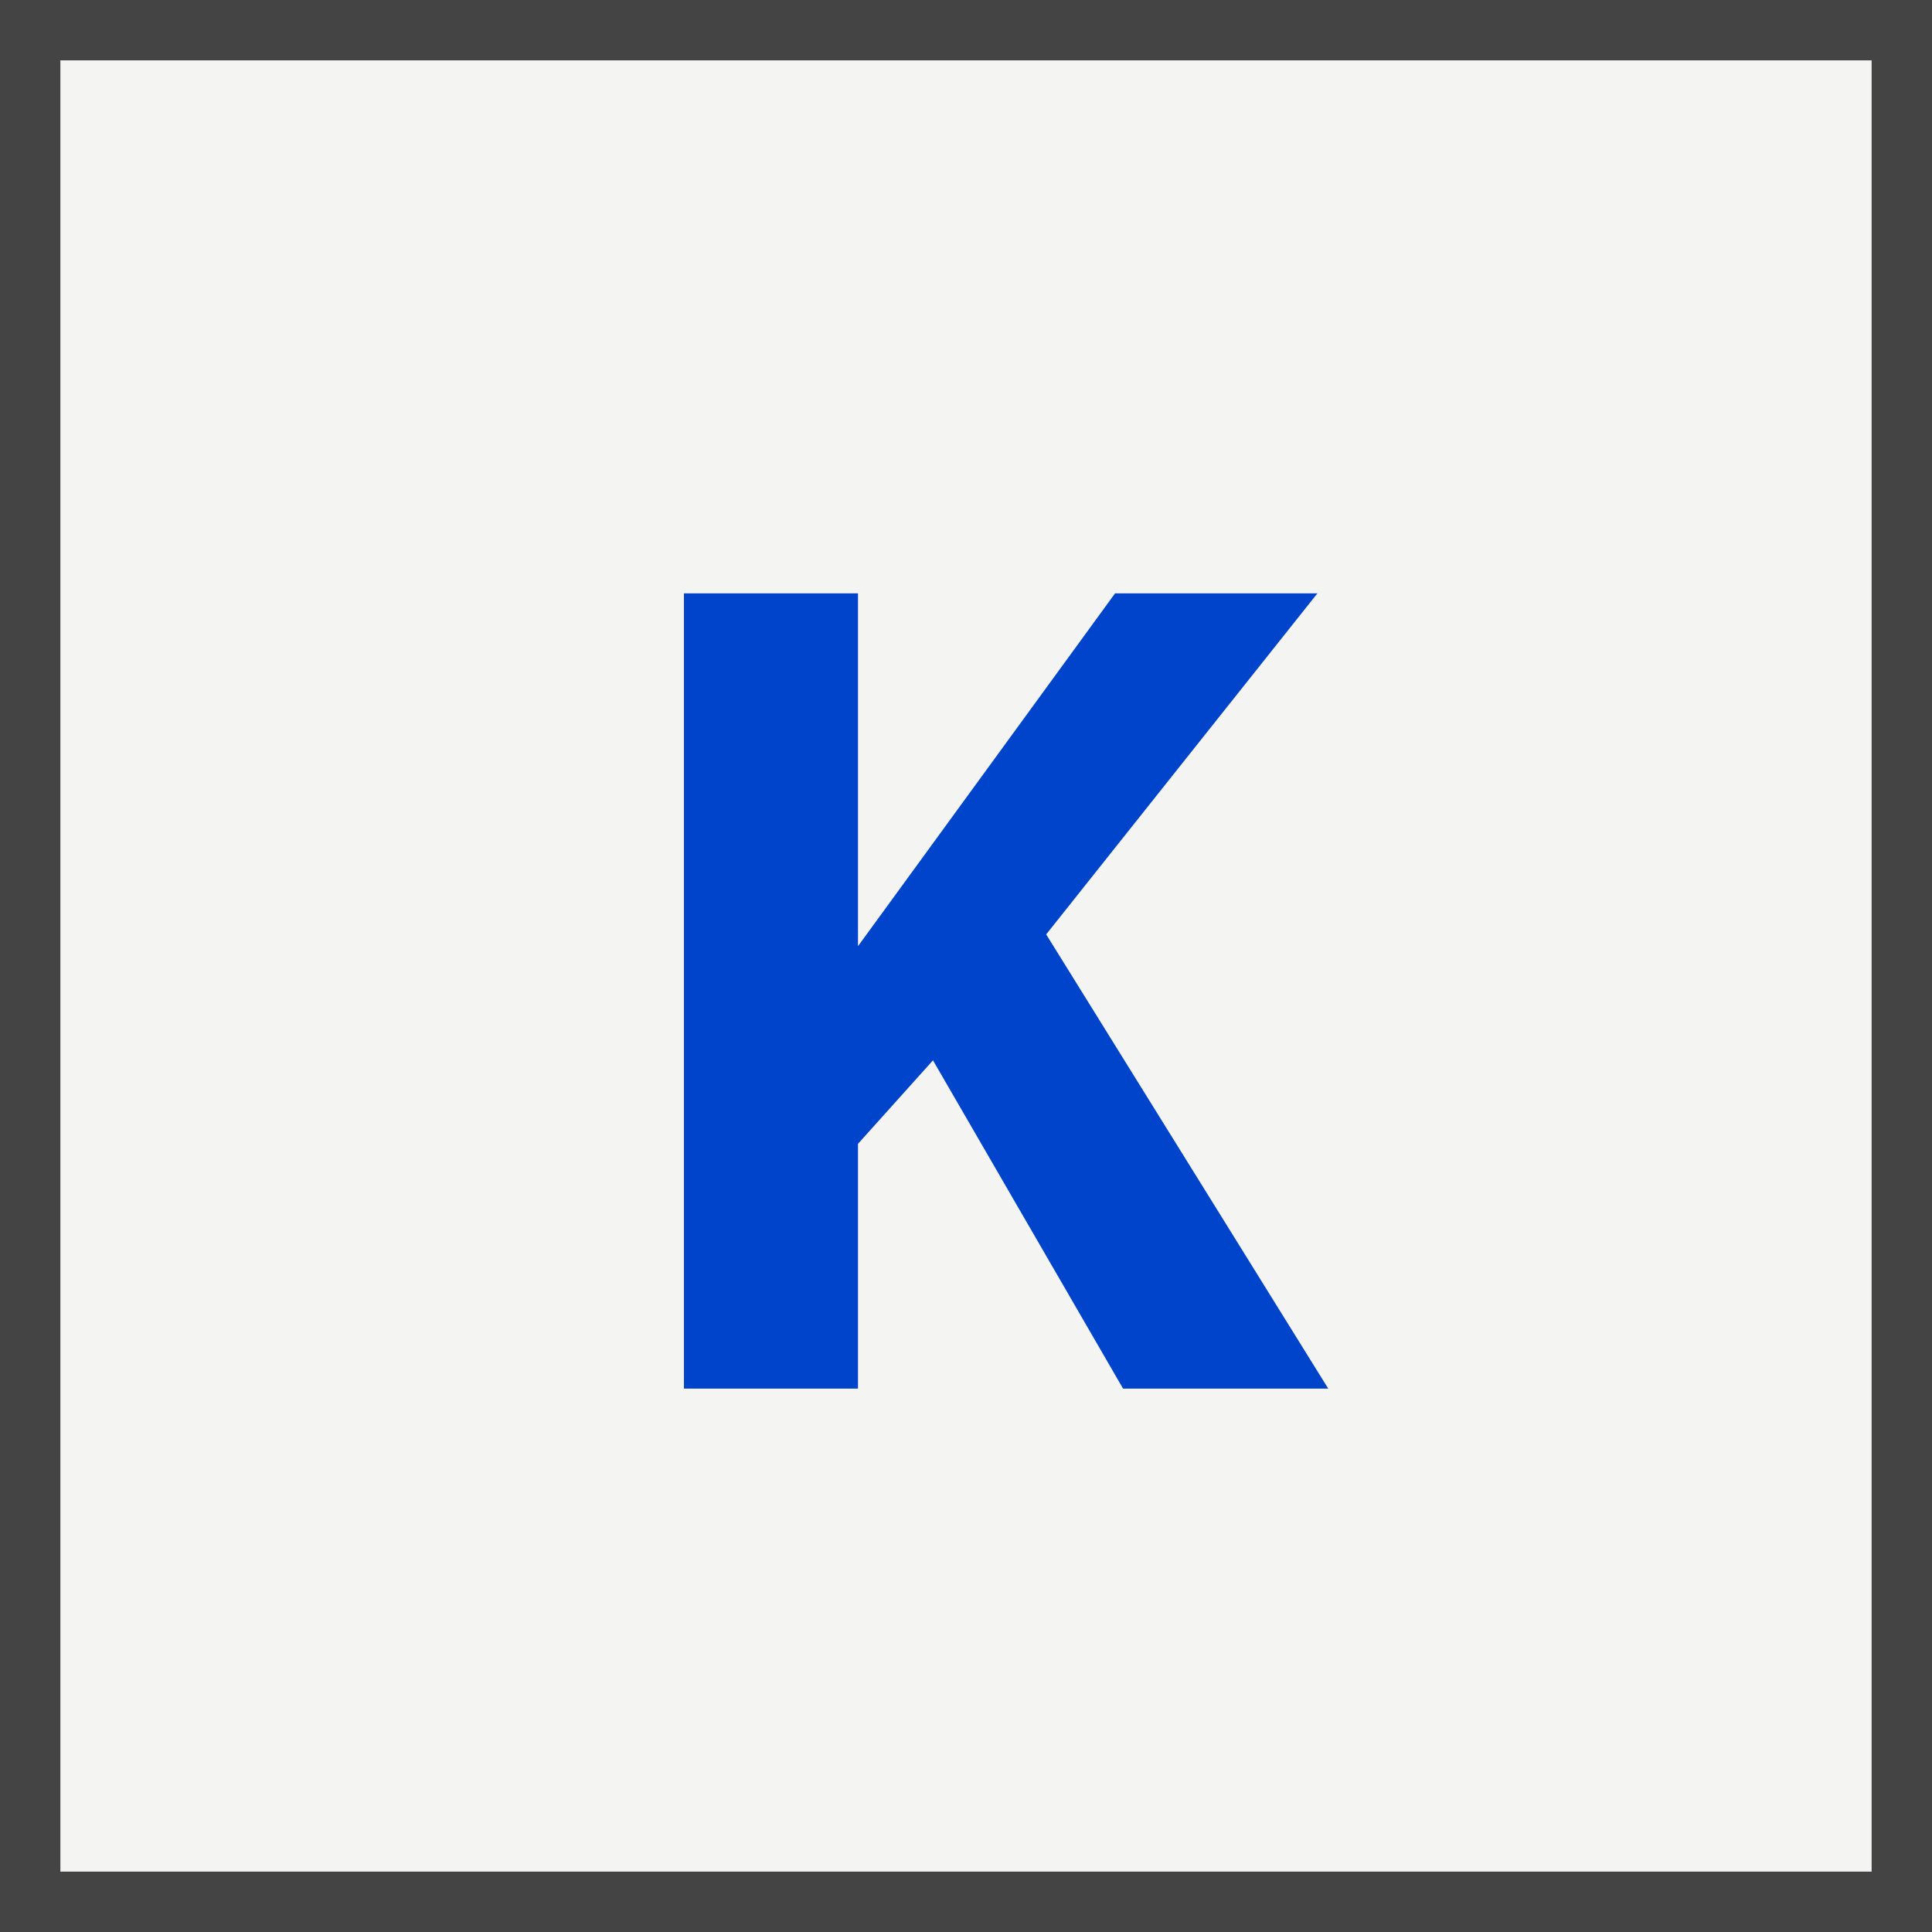
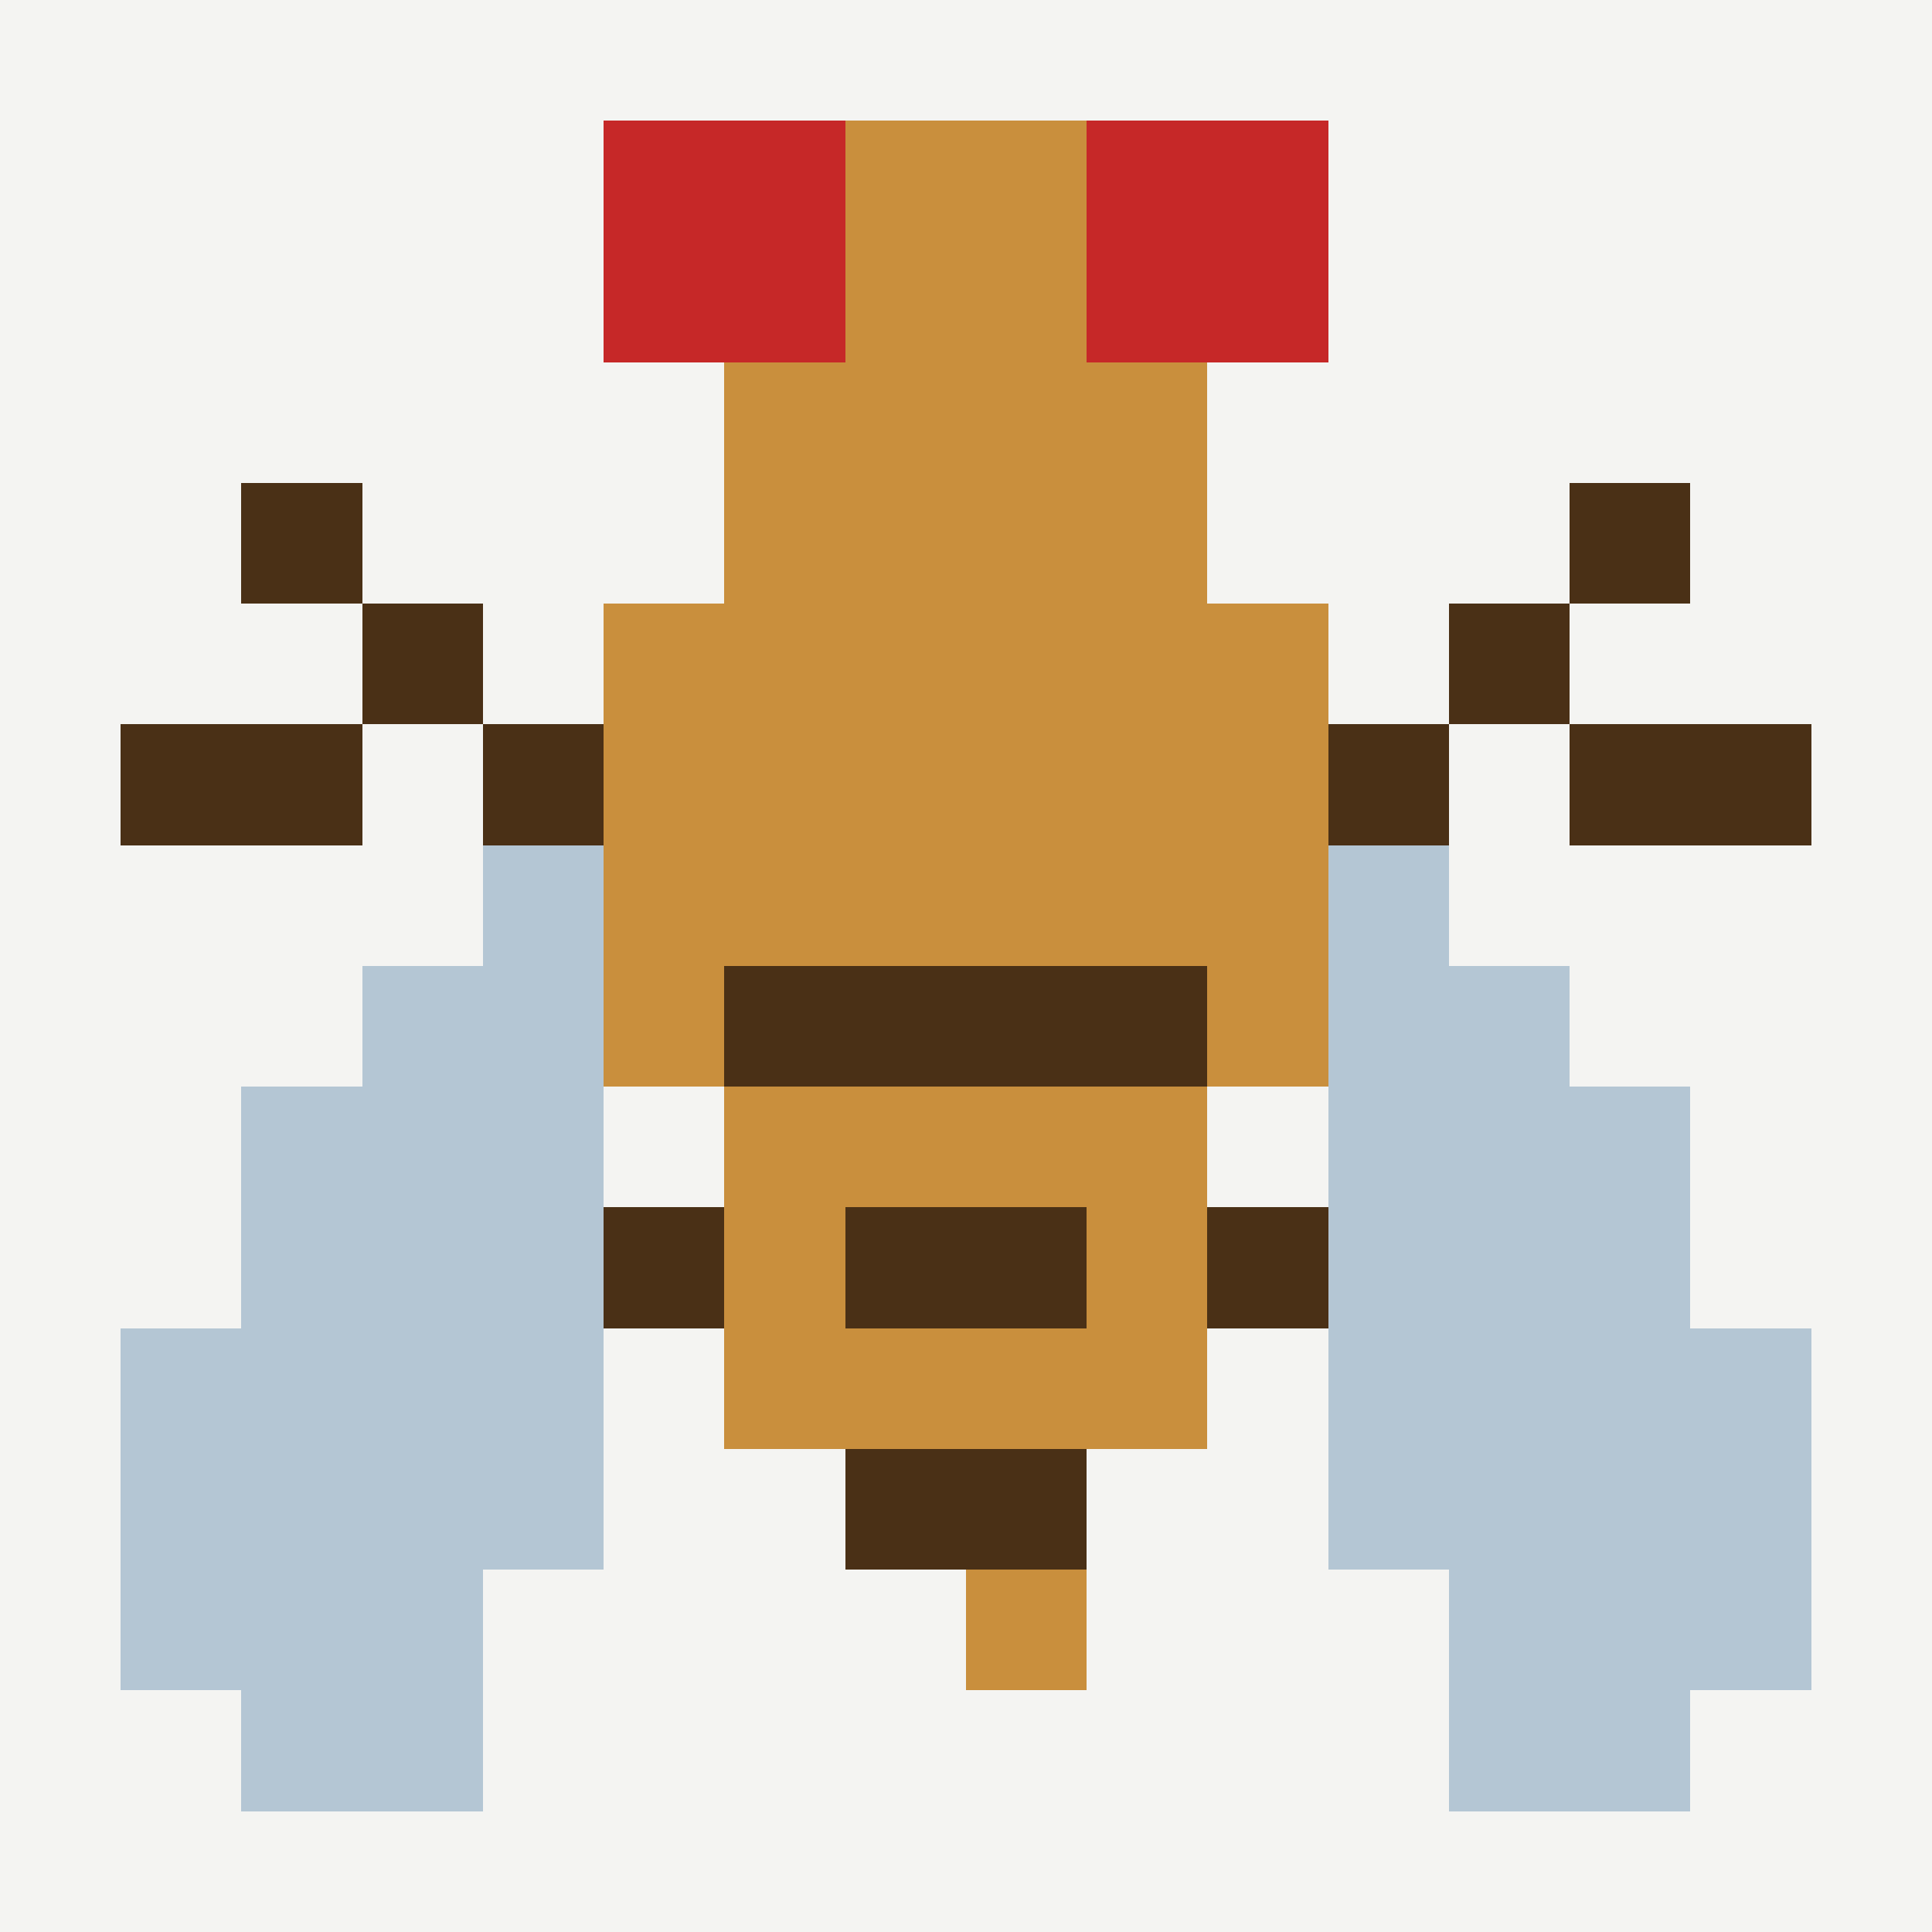
- <svg xmlns="http://www.w3.org/2000/svg" viewBox="0 0 64 64">
-   <rect width="64" height="64" fill="#f4f4f2" stroke="#444" stroke-width="4" />
-   <text x="32" y="46" text-anchor="middle" font-family="Courier New, Courier, monospace" font-weight="bold" font-size="40" fill="#0044cc">K</text>
+ <svg xmlns="http://www.w3.org/2000/svg" viewBox="0 0 16 16" shape-rendering="crispEdges">
+   <rect width="16" height="16" fill="#f4f4f2" />
+   <rect x="5" y="1" width="1" height="1" fill="#c62828" />
+   <rect x="6" y="1" width="1" height="1" fill="#c62828" />
+   <rect x="7" y="1" width="1" height="1" fill="#c98f3d" />
+   <rect x="8" y="1" width="1" height="1" fill="#c98f3d" />
+   <rect x="9" y="1" width="1" height="1" fill="#c62828" />
+   <rect x="10" y="1" width="1" height="1" fill="#c62828" />
+   <rect x="5" y="2" width="1" height="1" fill="#c62828" />
+   <rect x="6" y="2" width="1" height="1" fill="#c62828" />
+   <rect x="7" y="2" width="1" height="1" fill="#c98f3d" />
+   <rect x="8" y="2" width="1" height="1" fill="#c98f3d" />
+   <rect x="9" y="2" width="1" height="1" fill="#c62828" />
+   <rect x="10" y="2" width="1" height="1" fill="#c62828" />
+   <rect x="6" y="3" width="1" height="1" fill="#c98f3d" />
+   <rect x="7" y="3" width="1" height="1" fill="#c98f3d" />
+   <rect x="8" y="3" width="1" height="1" fill="#c98f3d" />
+   <rect x="9" y="3" width="1" height="1" fill="#c98f3d" />
+   <rect x="2" y="4" width="1" height="1" fill="#4a3016" />
+   <rect x="6" y="4" width="1" height="1" fill="#c98f3d" />
+   <rect x="7" y="4" width="1" height="1" fill="#c98f3d" />
+   <rect x="8" y="4" width="1" height="1" fill="#c98f3d" />
+   <rect x="9" y="4" width="1" height="1" fill="#c98f3d" />
+   <rect x="13" y="4" width="1" height="1" fill="#4a3016" />
+   <rect x="3" y="5" width="1" height="1" fill="#4a3016" />
+   <rect x="5" y="5" width="1" height="1" fill="#c98f3d" />
+   <rect x="6" y="5" width="1" height="1" fill="#c98f3d" />
+   <rect x="7" y="5" width="1" height="1" fill="#c98f3d" />
+   <rect x="8" y="5" width="1" height="1" fill="#c98f3d" />
+   <rect x="9" y="5" width="1" height="1" fill="#c98f3d" />
+   <rect x="10" y="5" width="1" height="1" fill="#c98f3d" />
+   <rect x="12" y="5" width="1" height="1" fill="#4a3016" />
+   <rect x="1" y="6" width="1" height="1" fill="#4a3016" />
+   <rect x="2" y="6" width="1" height="1" fill="#4a3016" />
+   <rect x="4" y="6" width="1" height="1" fill="#4a3016" />
+   <rect x="5" y="6" width="1" height="1" fill="#c98f3d" />
+   <rect x="6" y="6" width="1" height="1" fill="#c98f3d" />
+   <rect x="7" y="6" width="1" height="1" fill="#c98f3d" />
+   <rect x="8" y="6" width="1" height="1" fill="#c98f3d" />
+   <rect x="9" y="6" width="1" height="1" fill="#c98f3d" />
+   <rect x="10" y="6" width="1" height="1" fill="#c98f3d" />
+   <rect x="11" y="6" width="1" height="1" fill="#4a3016" />
+   <rect x="13" y="6" width="1" height="1" fill="#4a3016" />
+   <rect x="14" y="6" width="1" height="1" fill="#4a3016" />
+   <rect x="4" y="7" width="1" height="1" fill="#9fb7c9" fill-opacity="0.75" />
+   <rect x="5" y="7" width="1" height="1" fill="#c98f3d" />
+   <rect x="6" y="7" width="1" height="1" fill="#c98f3d" />
+   <rect x="7" y="7" width="1" height="1" fill="#c98f3d" />
+   <rect x="8" y="7" width="1" height="1" fill="#c98f3d" />
+   <rect x="9" y="7" width="1" height="1" fill="#c98f3d" />
+   <rect x="10" y="7" width="1" height="1" fill="#c98f3d" />
+   <rect x="11" y="7" width="1" height="1" fill="#9fb7c9" fill-opacity="0.75" />
+   <rect x="3" y="8" width="1" height="1" fill="#9fb7c9" fill-opacity="0.75" />
+   <rect x="4" y="8" width="1" height="1" fill="#9fb7c9" fill-opacity="0.75" />
+   <rect x="5" y="8" width="1" height="1" fill="#c98f3d" />
+   <rect x="6" y="8" width="1" height="1" fill="#4a3016" />
+   <rect x="7" y="8" width="1" height="1" fill="#4a3016" />
+   <rect x="8" y="8" width="1" height="1" fill="#4a3016" />
+   <rect x="9" y="8" width="1" height="1" fill="#4a3016" />
+   <rect x="10" y="8" width="1" height="1" fill="#c98f3d" />
+   <rect x="11" y="8" width="1" height="1" fill="#9fb7c9" fill-opacity="0.75" />
+   <rect x="12" y="8" width="1" height="1" fill="#9fb7c9" fill-opacity="0.75" />
+   <rect x="2" y="9" width="1" height="1" fill="#9fb7c9" fill-opacity="0.75" />
+   <rect x="3" y="9" width="1" height="1" fill="#9fb7c9" fill-opacity="0.75" />
+   <rect x="4" y="9" width="1" height="1" fill="#9fb7c9" fill-opacity="0.75" />
+   <rect x="6" y="9" width="1" height="1" fill="#c98f3d" />
+   <rect x="7" y="9" width="1" height="1" fill="#c98f3d" />
+   <rect x="8" y="9" width="1" height="1" fill="#c98f3d" />
+   <rect x="9" y="9" width="1" height="1" fill="#c98f3d" />
+   <rect x="11" y="9" width="1" height="1" fill="#9fb7c9" fill-opacity="0.75" />
+   <rect x="12" y="9" width="1" height="1" fill="#9fb7c9" fill-opacity="0.75" />
+   <rect x="13" y="9" width="1" height="1" fill="#9fb7c9" fill-opacity="0.75" />
+   <rect x="2" y="10" width="1" height="1" fill="#9fb7c9" fill-opacity="0.75" />
+   <rect x="3" y="10" width="1" height="1" fill="#9fb7c9" fill-opacity="0.75" />
+   <rect x="4" y="10" width="1" height="1" fill="#9fb7c9" fill-opacity="0.75" />
+   <rect x="5" y="10" width="1" height="1" fill="#4a3016" />
+   <rect x="6" y="10" width="1" height="1" fill="#c98f3d" />
+   <rect x="7" y="10" width="1" height="1" fill="#4a3016" />
+   <rect x="8" y="10" width="1" height="1" fill="#4a3016" />
+   <rect x="9" y="10" width="1" height="1" fill="#c98f3d" />
+   <rect x="10" y="10" width="1" height="1" fill="#4a3016" />
+   <rect x="11" y="10" width="1" height="1" fill="#9fb7c9" fill-opacity="0.75" />
+   <rect x="12" y="10" width="1" height="1" fill="#9fb7c9" fill-opacity="0.75" />
+   <rect x="13" y="10" width="1" height="1" fill="#9fb7c9" fill-opacity="0.75" />
+   <rect x="1" y="11" width="1" height="1" fill="#9fb7c9" fill-opacity="0.75" />
+   <rect x="2" y="11" width="1" height="1" fill="#9fb7c9" fill-opacity="0.75" />
+   <rect x="3" y="11" width="1" height="1" fill="#9fb7c9" fill-opacity="0.75" />
+   <rect x="4" y="11" width="1" height="1" fill="#9fb7c9" fill-opacity="0.75" />
+   <rect x="6" y="11" width="1" height="1" fill="#c98f3d" />
+   <rect x="7" y="11" width="1" height="1" fill="#c98f3d" />
+   <rect x="8" y="11" width="1" height="1" fill="#c98f3d" />
+   <rect x="9" y="11" width="1" height="1" fill="#c98f3d" />
+   <rect x="11" y="11" width="1" height="1" fill="#9fb7c9" fill-opacity="0.75" />
+   <rect x="12" y="11" width="1" height="1" fill="#9fb7c9" fill-opacity="0.75" />
+   <rect x="13" y="11" width="1" height="1" fill="#9fb7c9" fill-opacity="0.75" />
+   <rect x="14" y="11" width="1" height="1" fill="#9fb7c9" fill-opacity="0.75" />
+   <rect x="1" y="12" width="1" height="1" fill="#9fb7c9" fill-opacity="0.75" />
+   <rect x="2" y="12" width="1" height="1" fill="#9fb7c9" fill-opacity="0.75" />
+   <rect x="3" y="12" width="1" height="1" fill="#9fb7c9" fill-opacity="0.75" />
+   <rect x="4" y="12" width="1" height="1" fill="#9fb7c9" fill-opacity="0.75" />
+   <rect x="7" y="12" width="1" height="1" fill="#4a3016" />
+   <rect x="8" y="12" width="1" height="1" fill="#4a3016" />
+   <rect x="11" y="12" width="1" height="1" fill="#9fb7c9" fill-opacity="0.75" />
+   <rect x="12" y="12" width="1" height="1" fill="#9fb7c9" fill-opacity="0.75" />
+   <rect x="13" y="12" width="1" height="1" fill="#9fb7c9" fill-opacity="0.75" />
+   <rect x="14" y="12" width="1" height="1" fill="#9fb7c9" fill-opacity="0.75" />
+   <rect x="1" y="13" width="1" height="1" fill="#9fb7c9" fill-opacity="0.75" />
+   <rect x="2" y="13" width="1" height="1" fill="#9fb7c9" fill-opacity="0.75" />
+   <rect x="3" y="13" width="1" height="1" fill="#9fb7c9" fill-opacity="0.75" />
+   <rect x="8" y="13" width="1" height="1" fill="#c98f3d" />
+   <rect x="12" y="13" width="1" height="1" fill="#9fb7c9" fill-opacity="0.75" />
+   <rect x="13" y="13" width="1" height="1" fill="#9fb7c9" fill-opacity="0.75" />
+   <rect x="14" y="13" width="1" height="1" fill="#9fb7c9" fill-opacity="0.75" />
+   <rect x="2" y="14" width="1" height="1" fill="#9fb7c9" fill-opacity="0.75" />
+   <rect x="3" y="14" width="1" height="1" fill="#9fb7c9" fill-opacity="0.75" />
+   <rect x="12" y="14" width="1" height="1" fill="#9fb7c9" fill-opacity="0.75" />
+   <rect x="13" y="14" width="1" height="1" fill="#9fb7c9" fill-opacity="0.75" />
</svg>
